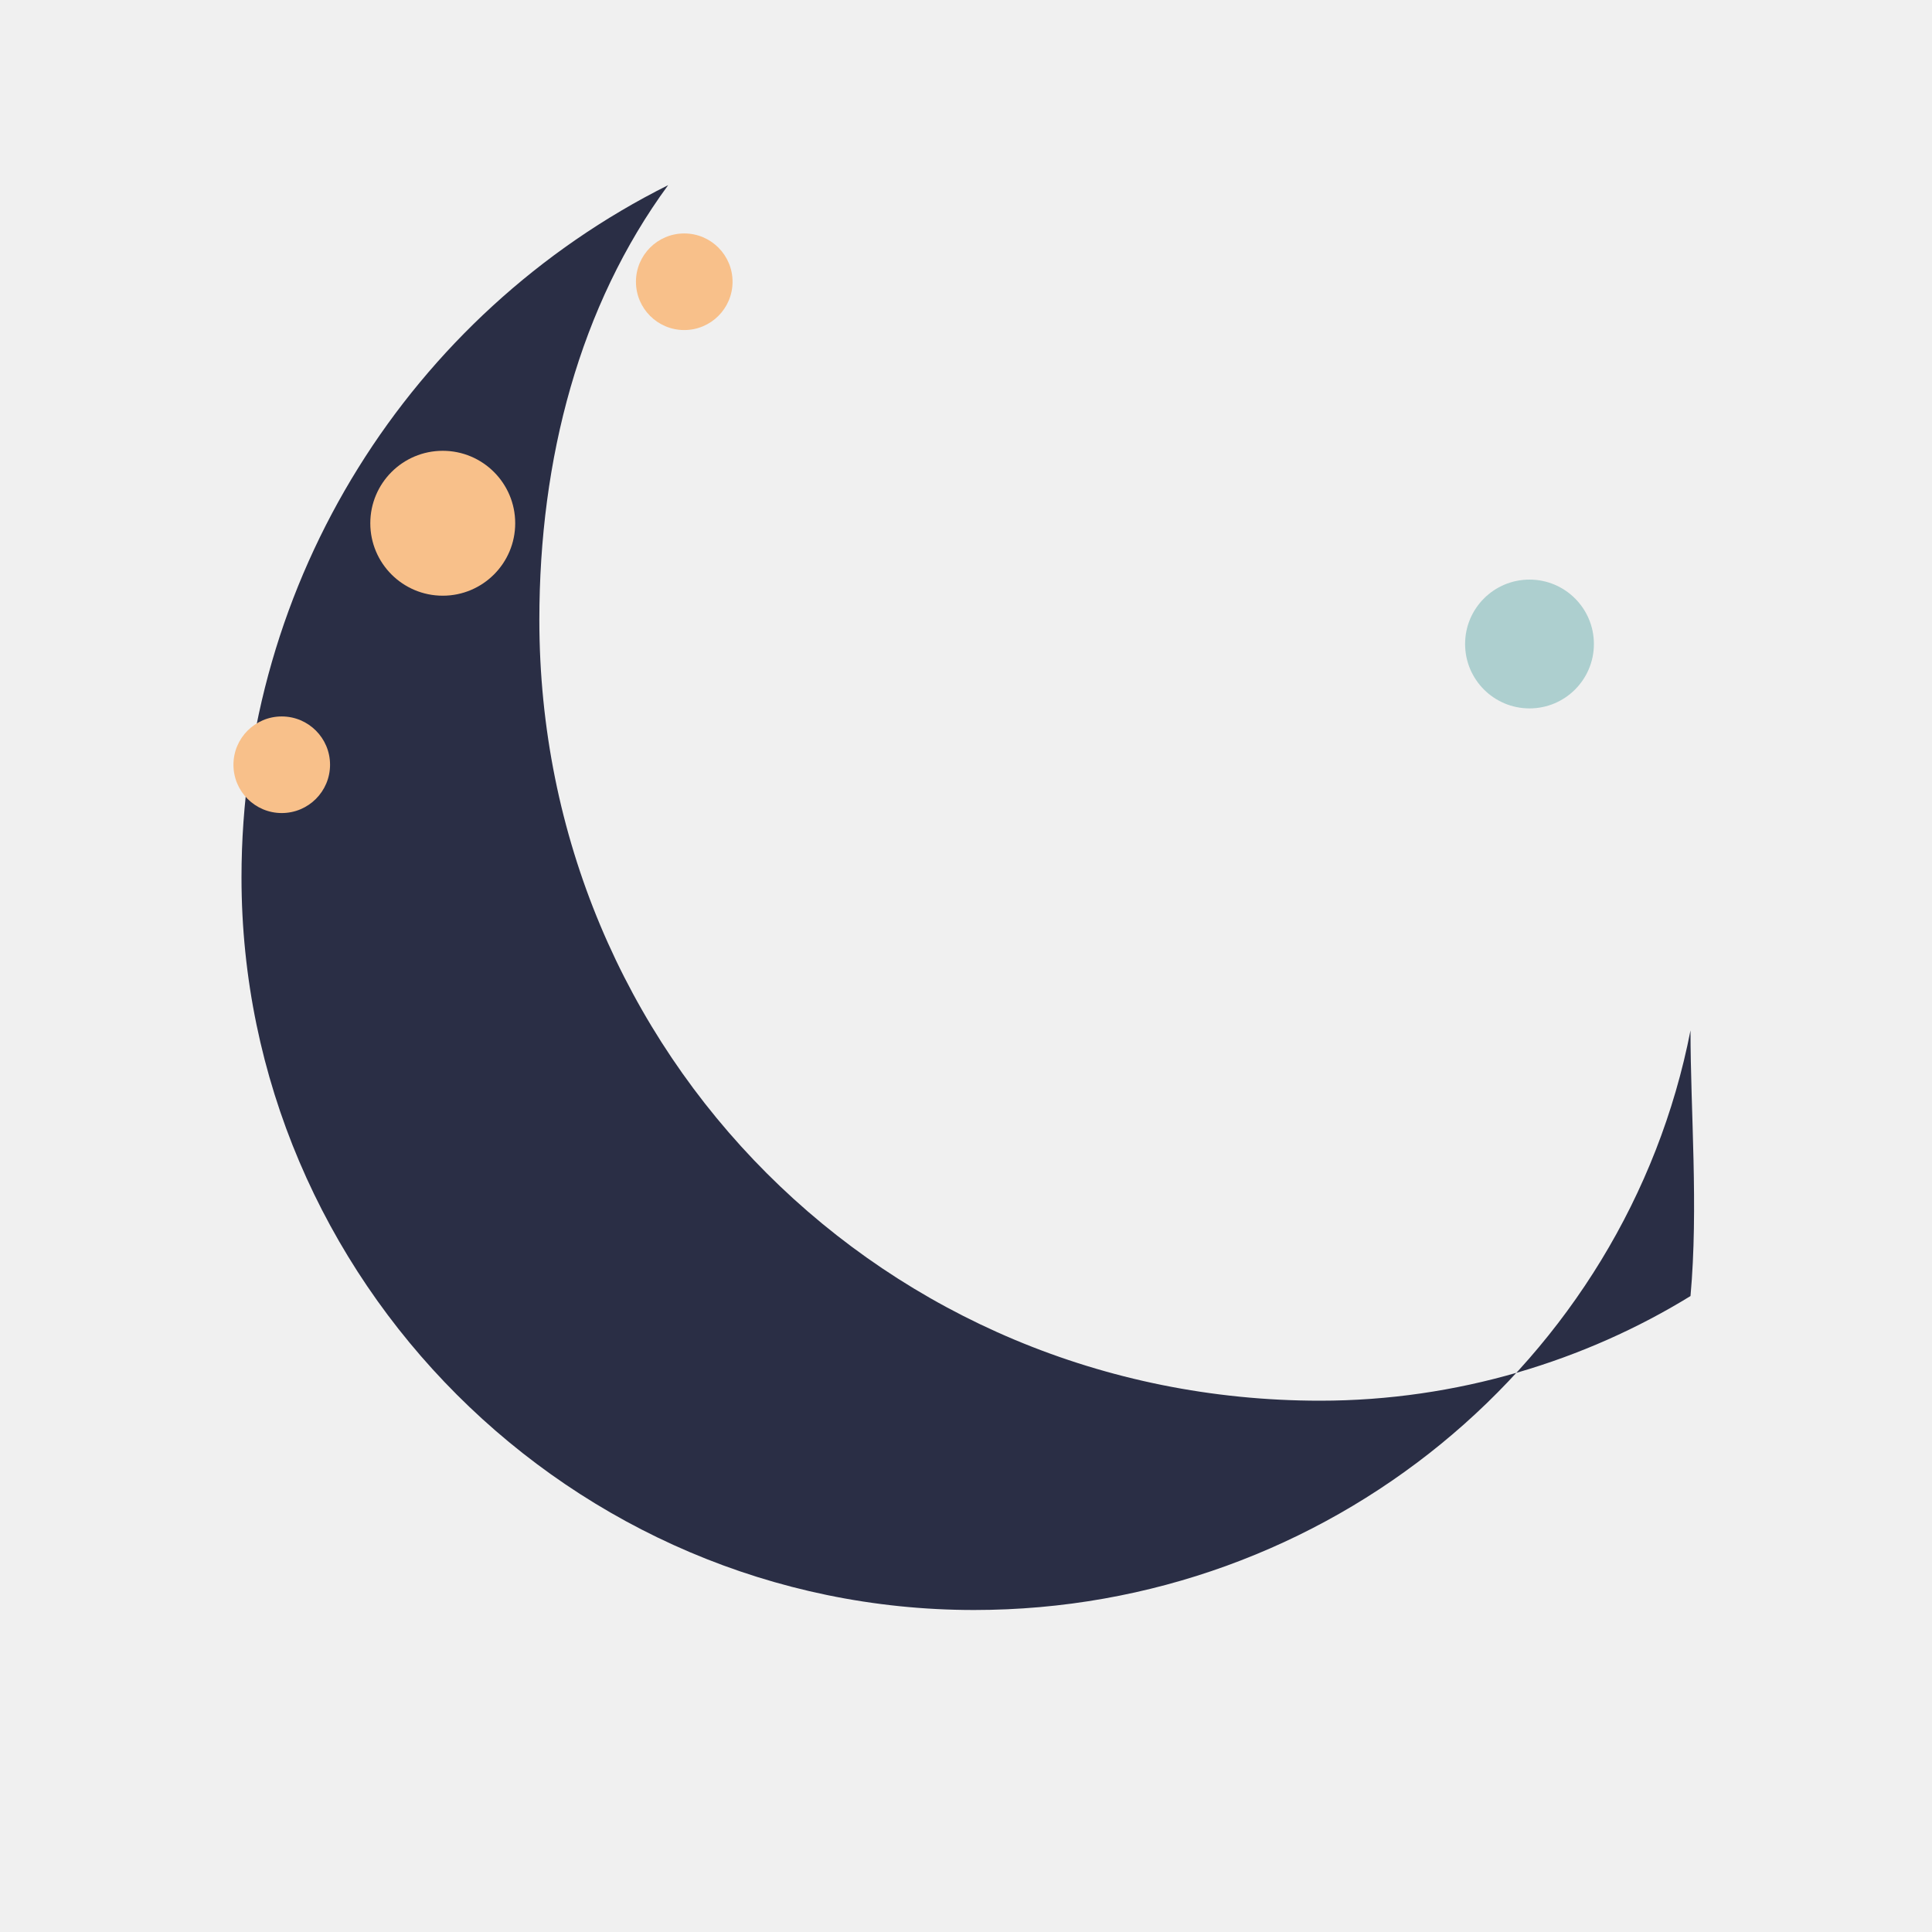
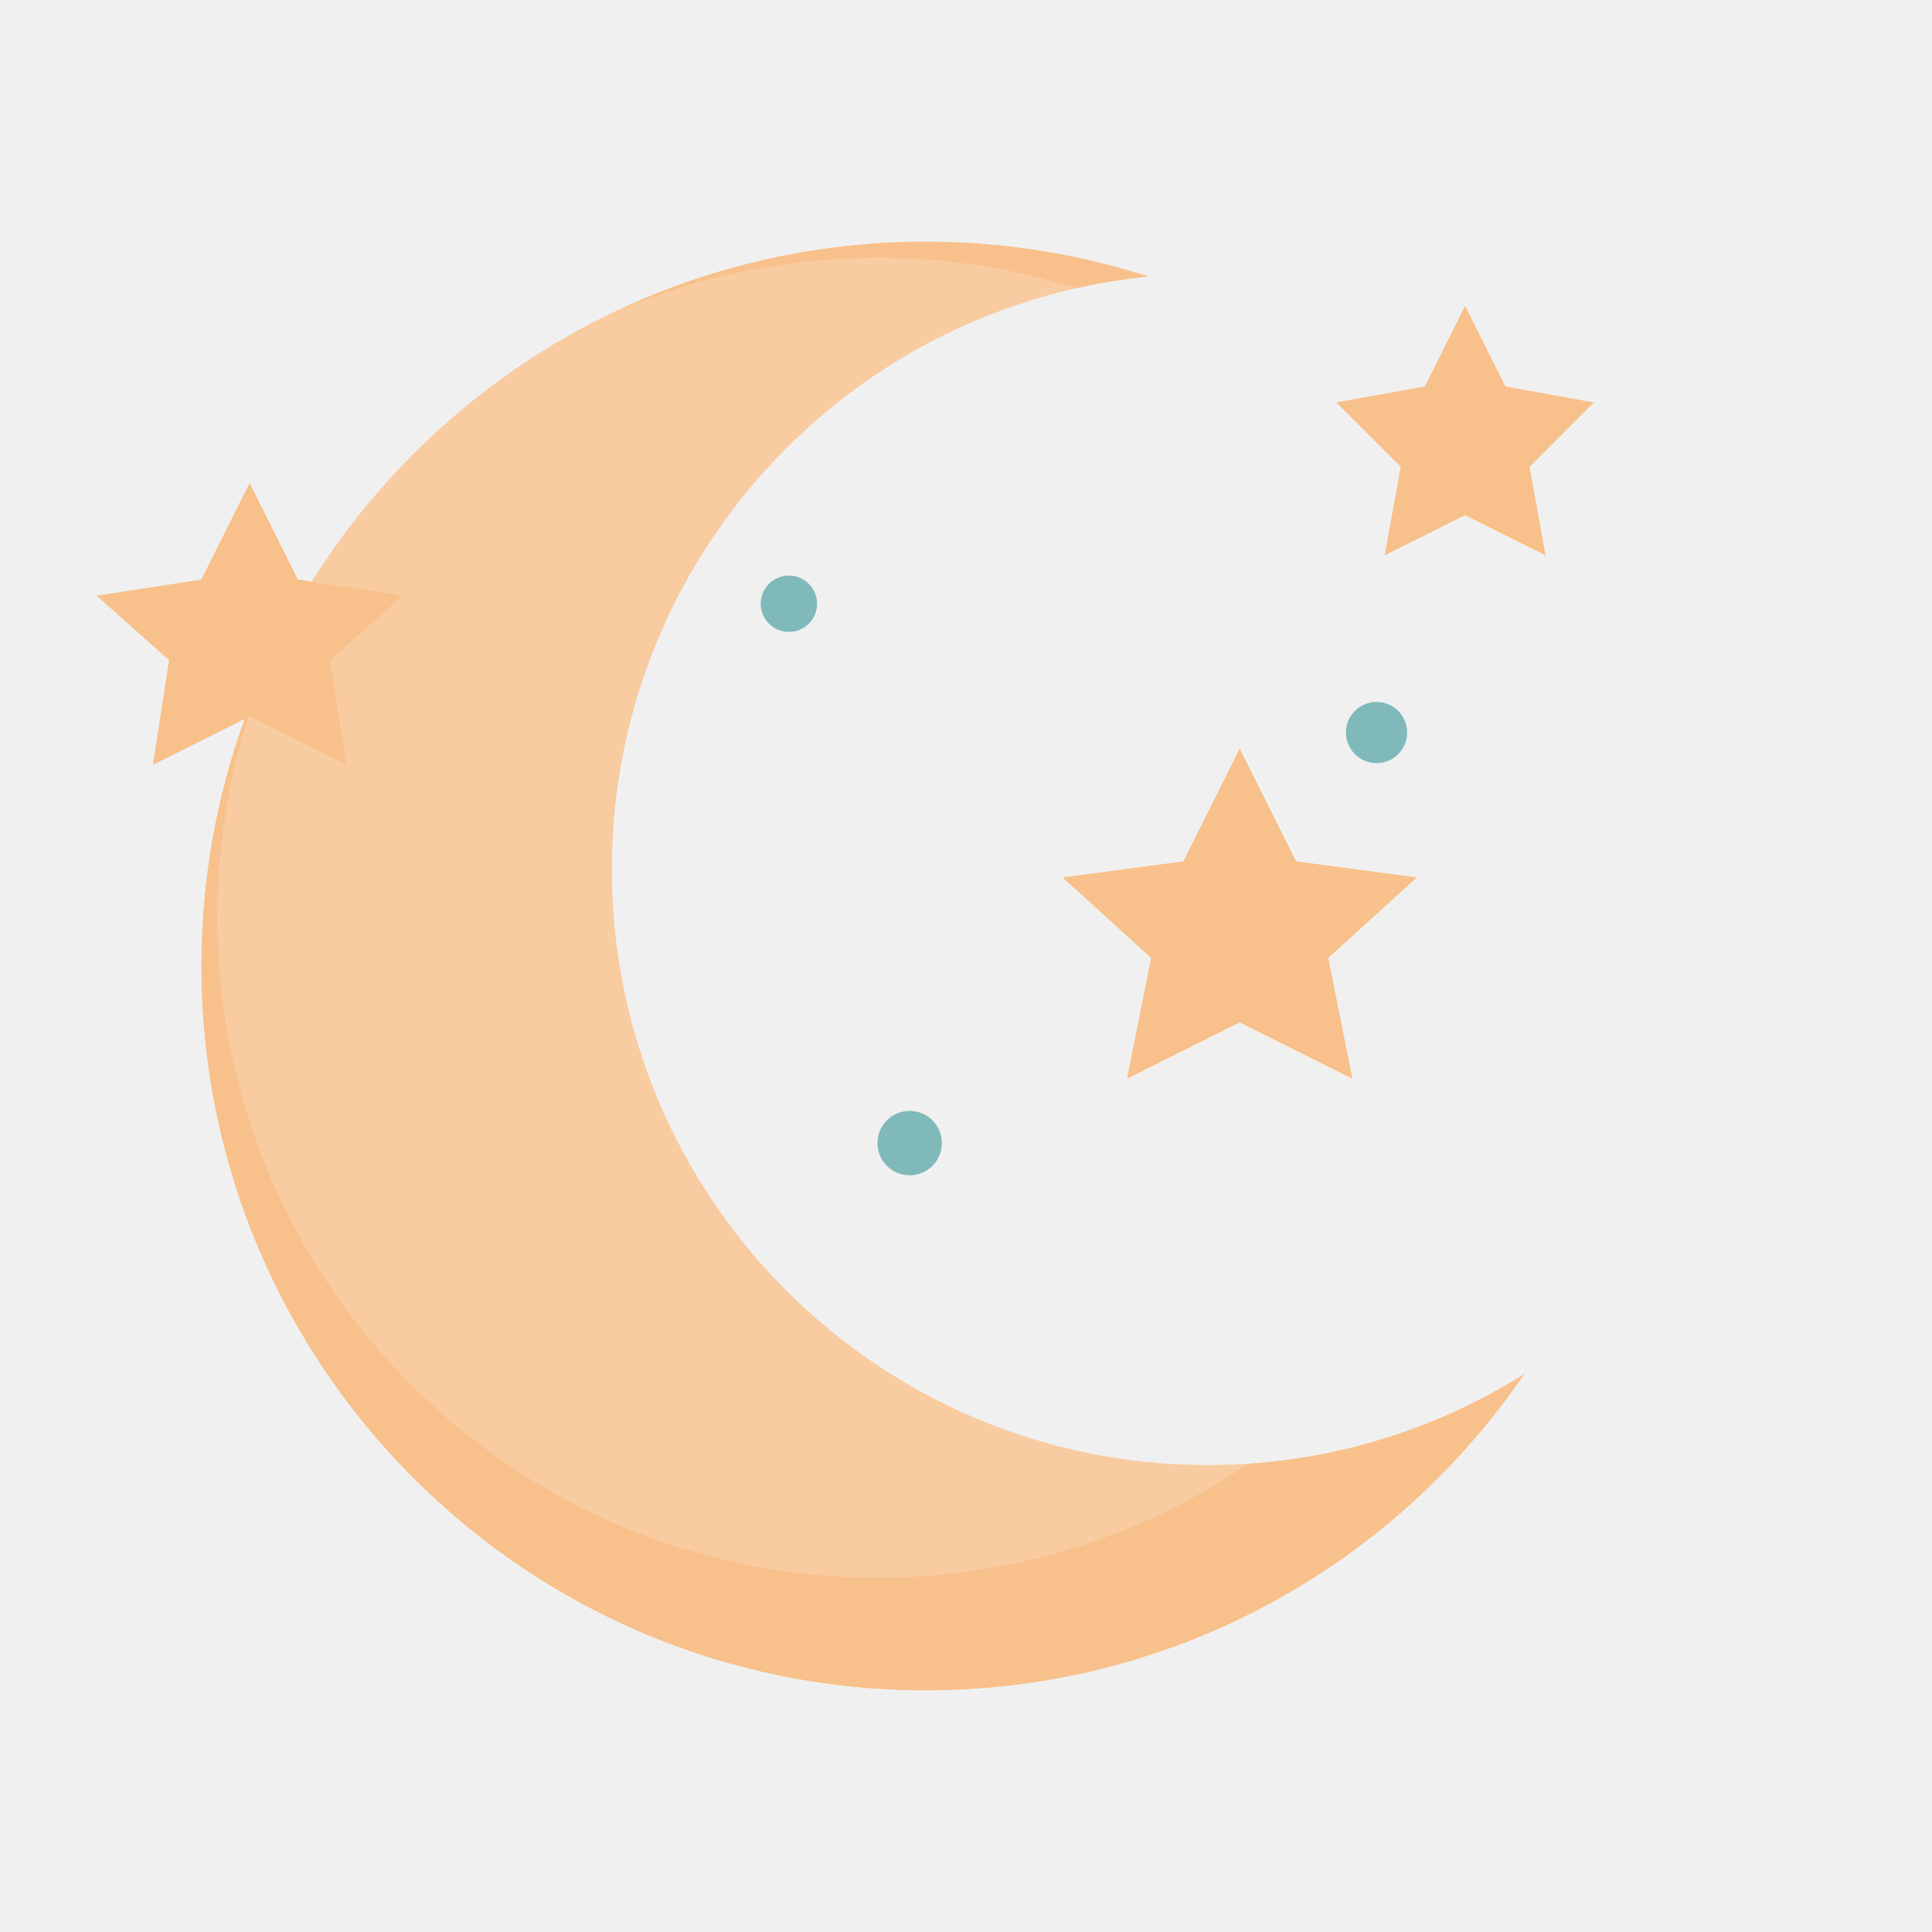
- <svg xmlns="http://www.w3.org/2000/svg" viewBox="0 0 24 24">
-   <path d="M21 12.8C20.2 16.9 16.5 20 12.1 20C7.1 20 3 15.9 3 10.9C3 7.2 5.1 3.9 8.3 2.3C7.2 3.8 6.7 5.7 6.7 7.7C6.7 13.1 11 17.4 16.4 17.4C18.1 17.4 19.7 16.9 21 16.1C21.1 15 21 13.8 21 12.8Z" fill="#2A2E45" />
-   <circle cx="5.5" cy="6.5" r="0.9" fill="#F8C08A" />
-   <circle cx="8.5" cy="3.5" r="0.6" fill="#F8C08A" />
-   <circle cx="3.5" cy="9.5" r="0.6" fill="#F8C08A" />
-   <circle cx="19" cy="8" r="0.8" fill="#80B9B9" opacity="0.6" />
+ <svg xmlns="http://www.w3.org/2000/svg" viewBox="0 0 24 24" aria-label="moon icon">
+   <defs>
+     <mask id="moon-crescent-cut">
+       <rect width="24" height="24" fill="black" />
+       <circle cx="11.5" cy="12" r="9" fill="white" />
+       <circle cx="15" cy="10.8" r="7.4" fill="black" />
+     </mask>
+   </defs>
+   <circle cx="11.5" cy="12" r="9" fill="#F8C08A" mask="url(#moon-crescent-cut)" />
+   <circle cx="10.9" cy="11.4" r="8.2" fill="#FBDFCB" opacity="0.35" mask="url(#moon-crescent-cut)" />
+   <path d="M3.1 6L3.7 7.2L5 7.4L4.1 8.2L4.3 9.5L3.1 8.9L1.9 9.5L2.1 8.2L1.2 7.4L2.5 7.2L3.1 6Z" fill="#F8C08A" />
+   <path d="M18.2 3.8L18.7 4.8L19.8 5L19 5.8L19.2 6.9L18.2 6.4L17.2 6.9L17.4 5.8L16.6 5L17.7 4.8L18.2 3.8Z" fill="#F8C08A" />
+   <path d="M15.4 9.3L16.1 10.7L17.6 10.9L16.5 11.9L16.8 13.4L15.4 12.7L14 13.4L14.3 11.9L13.2 10.9L14.7 10.7L15.4 9.3Z" fill="#F8C08A" />
+   <circle cx="9.8" cy="7.5" r="0.35" fill="#80B9B9" />
+   <circle cx="11.3" cy="14.2" r="0.4" fill="#80B9B9" />
+   <circle cx="17.1" cy="9.1" r="0.38" fill="#80B9B9" />
</svg>
